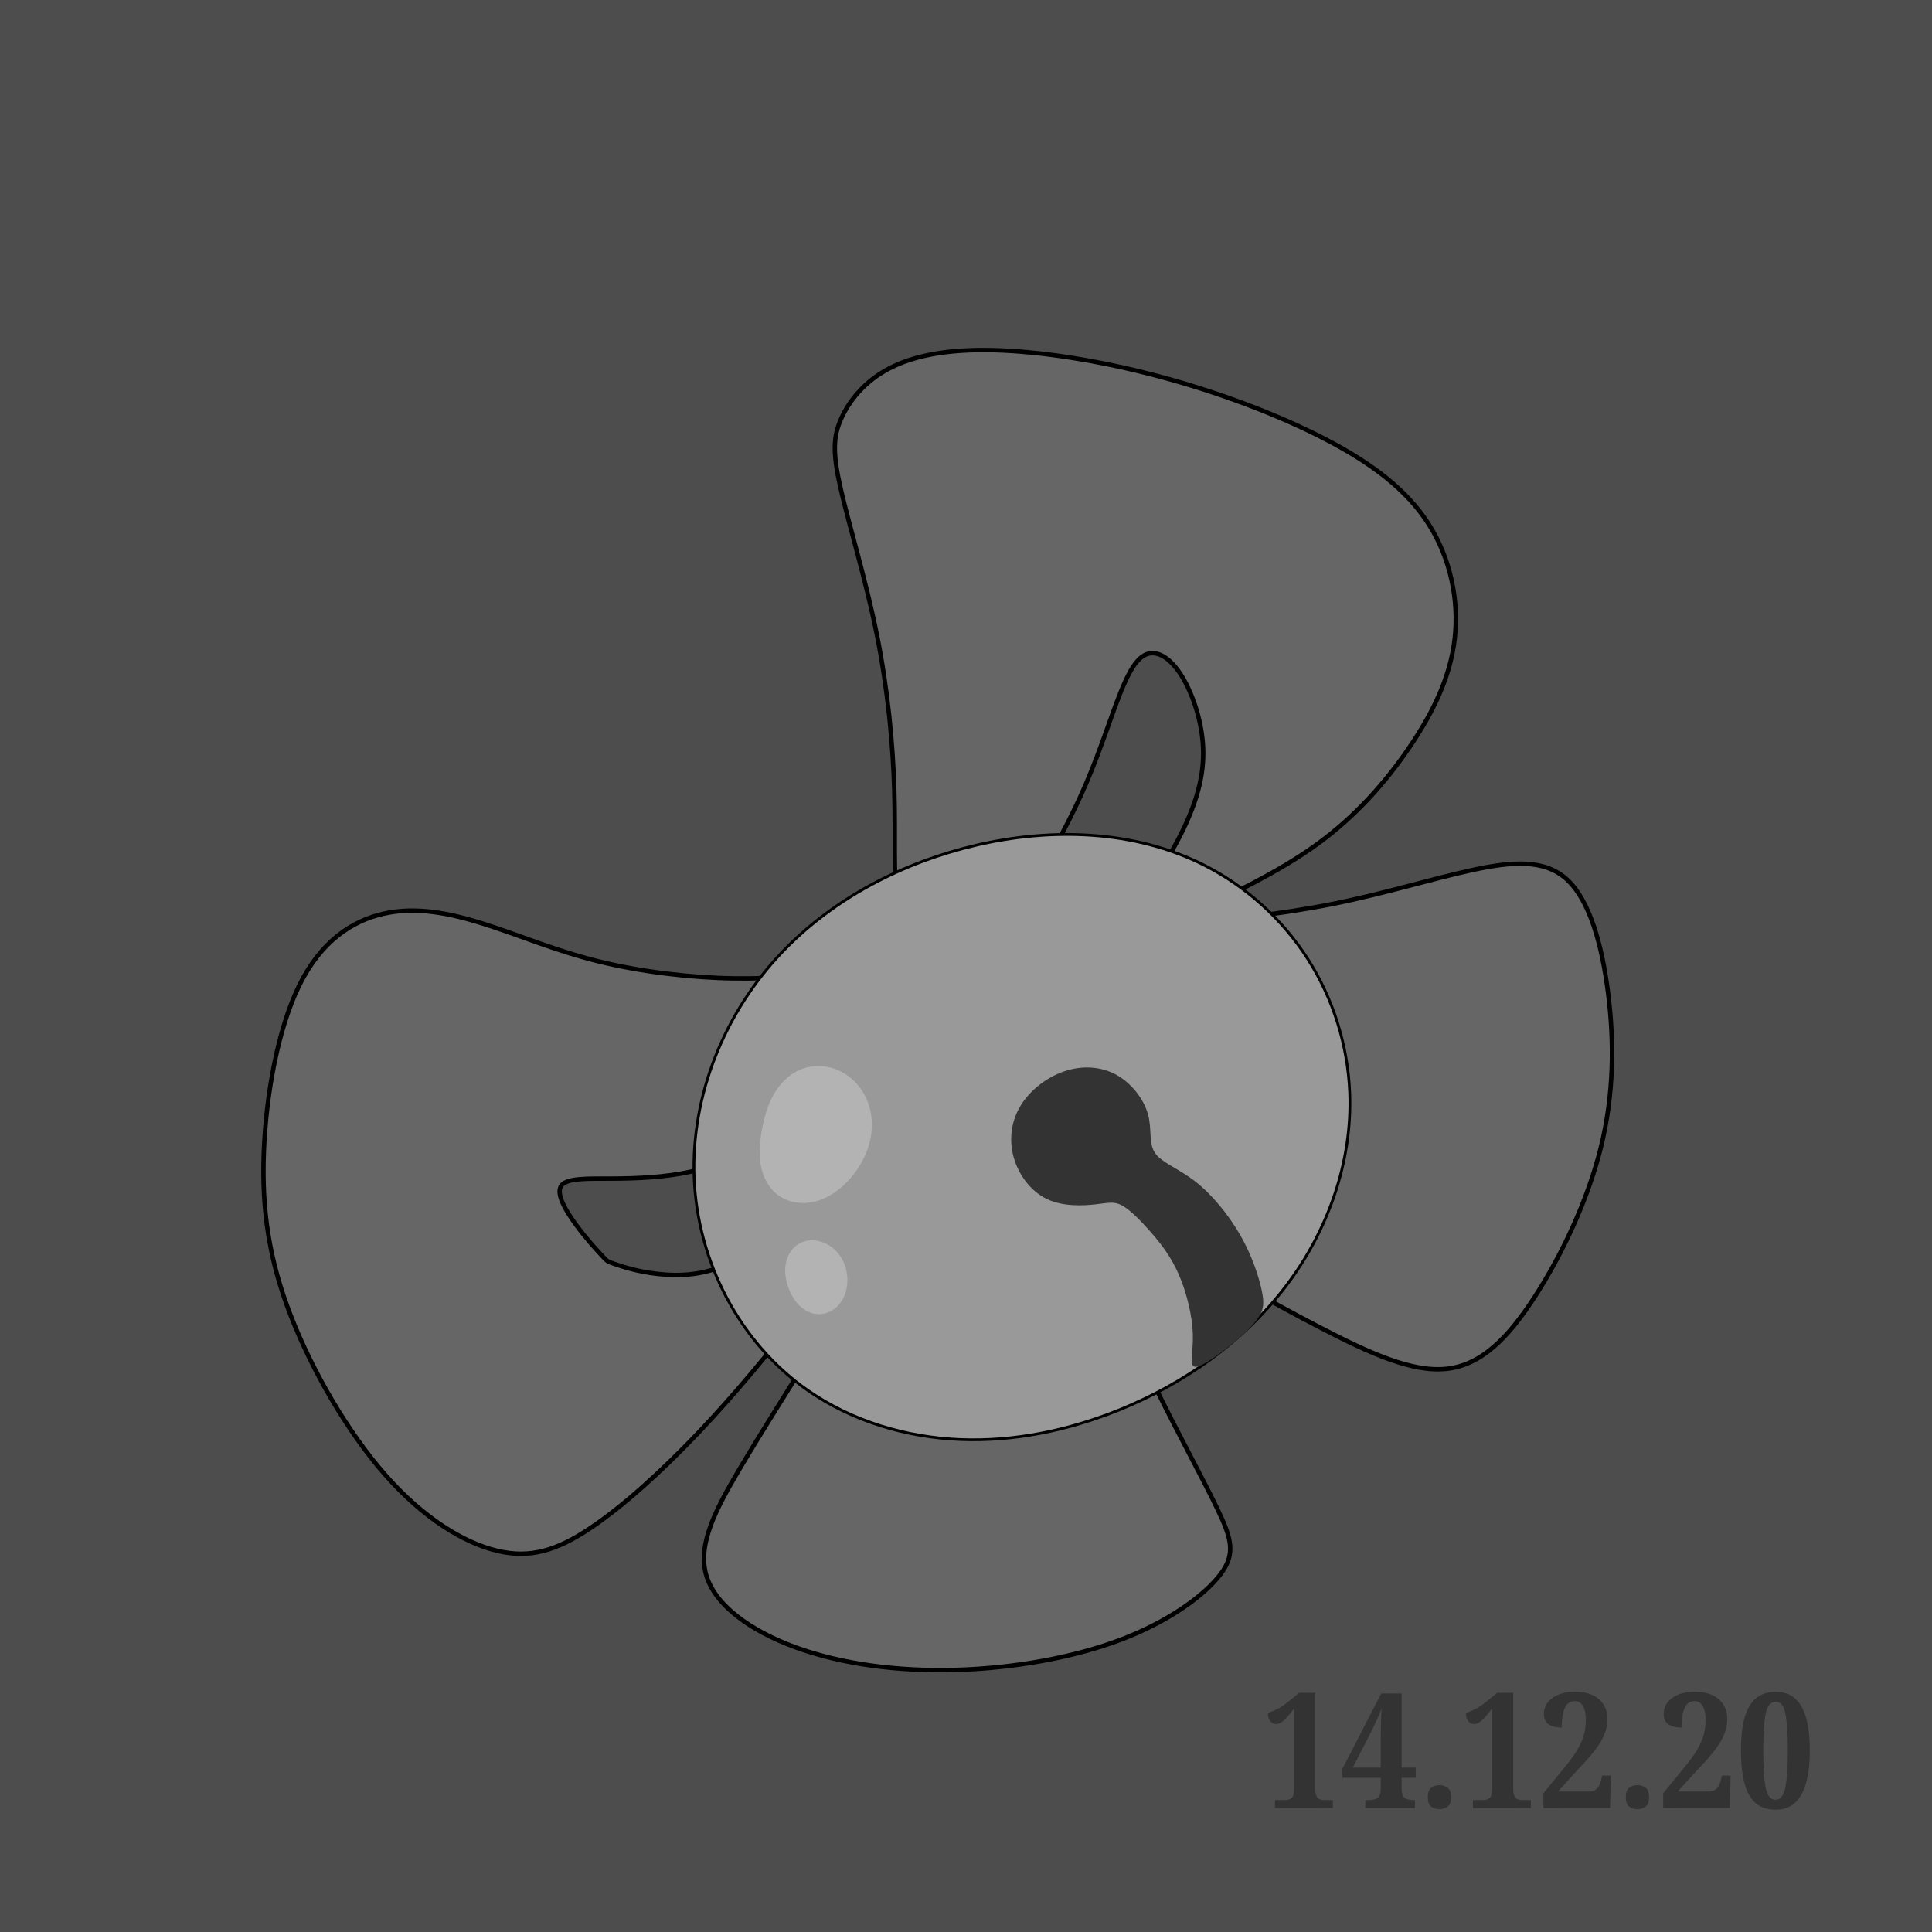
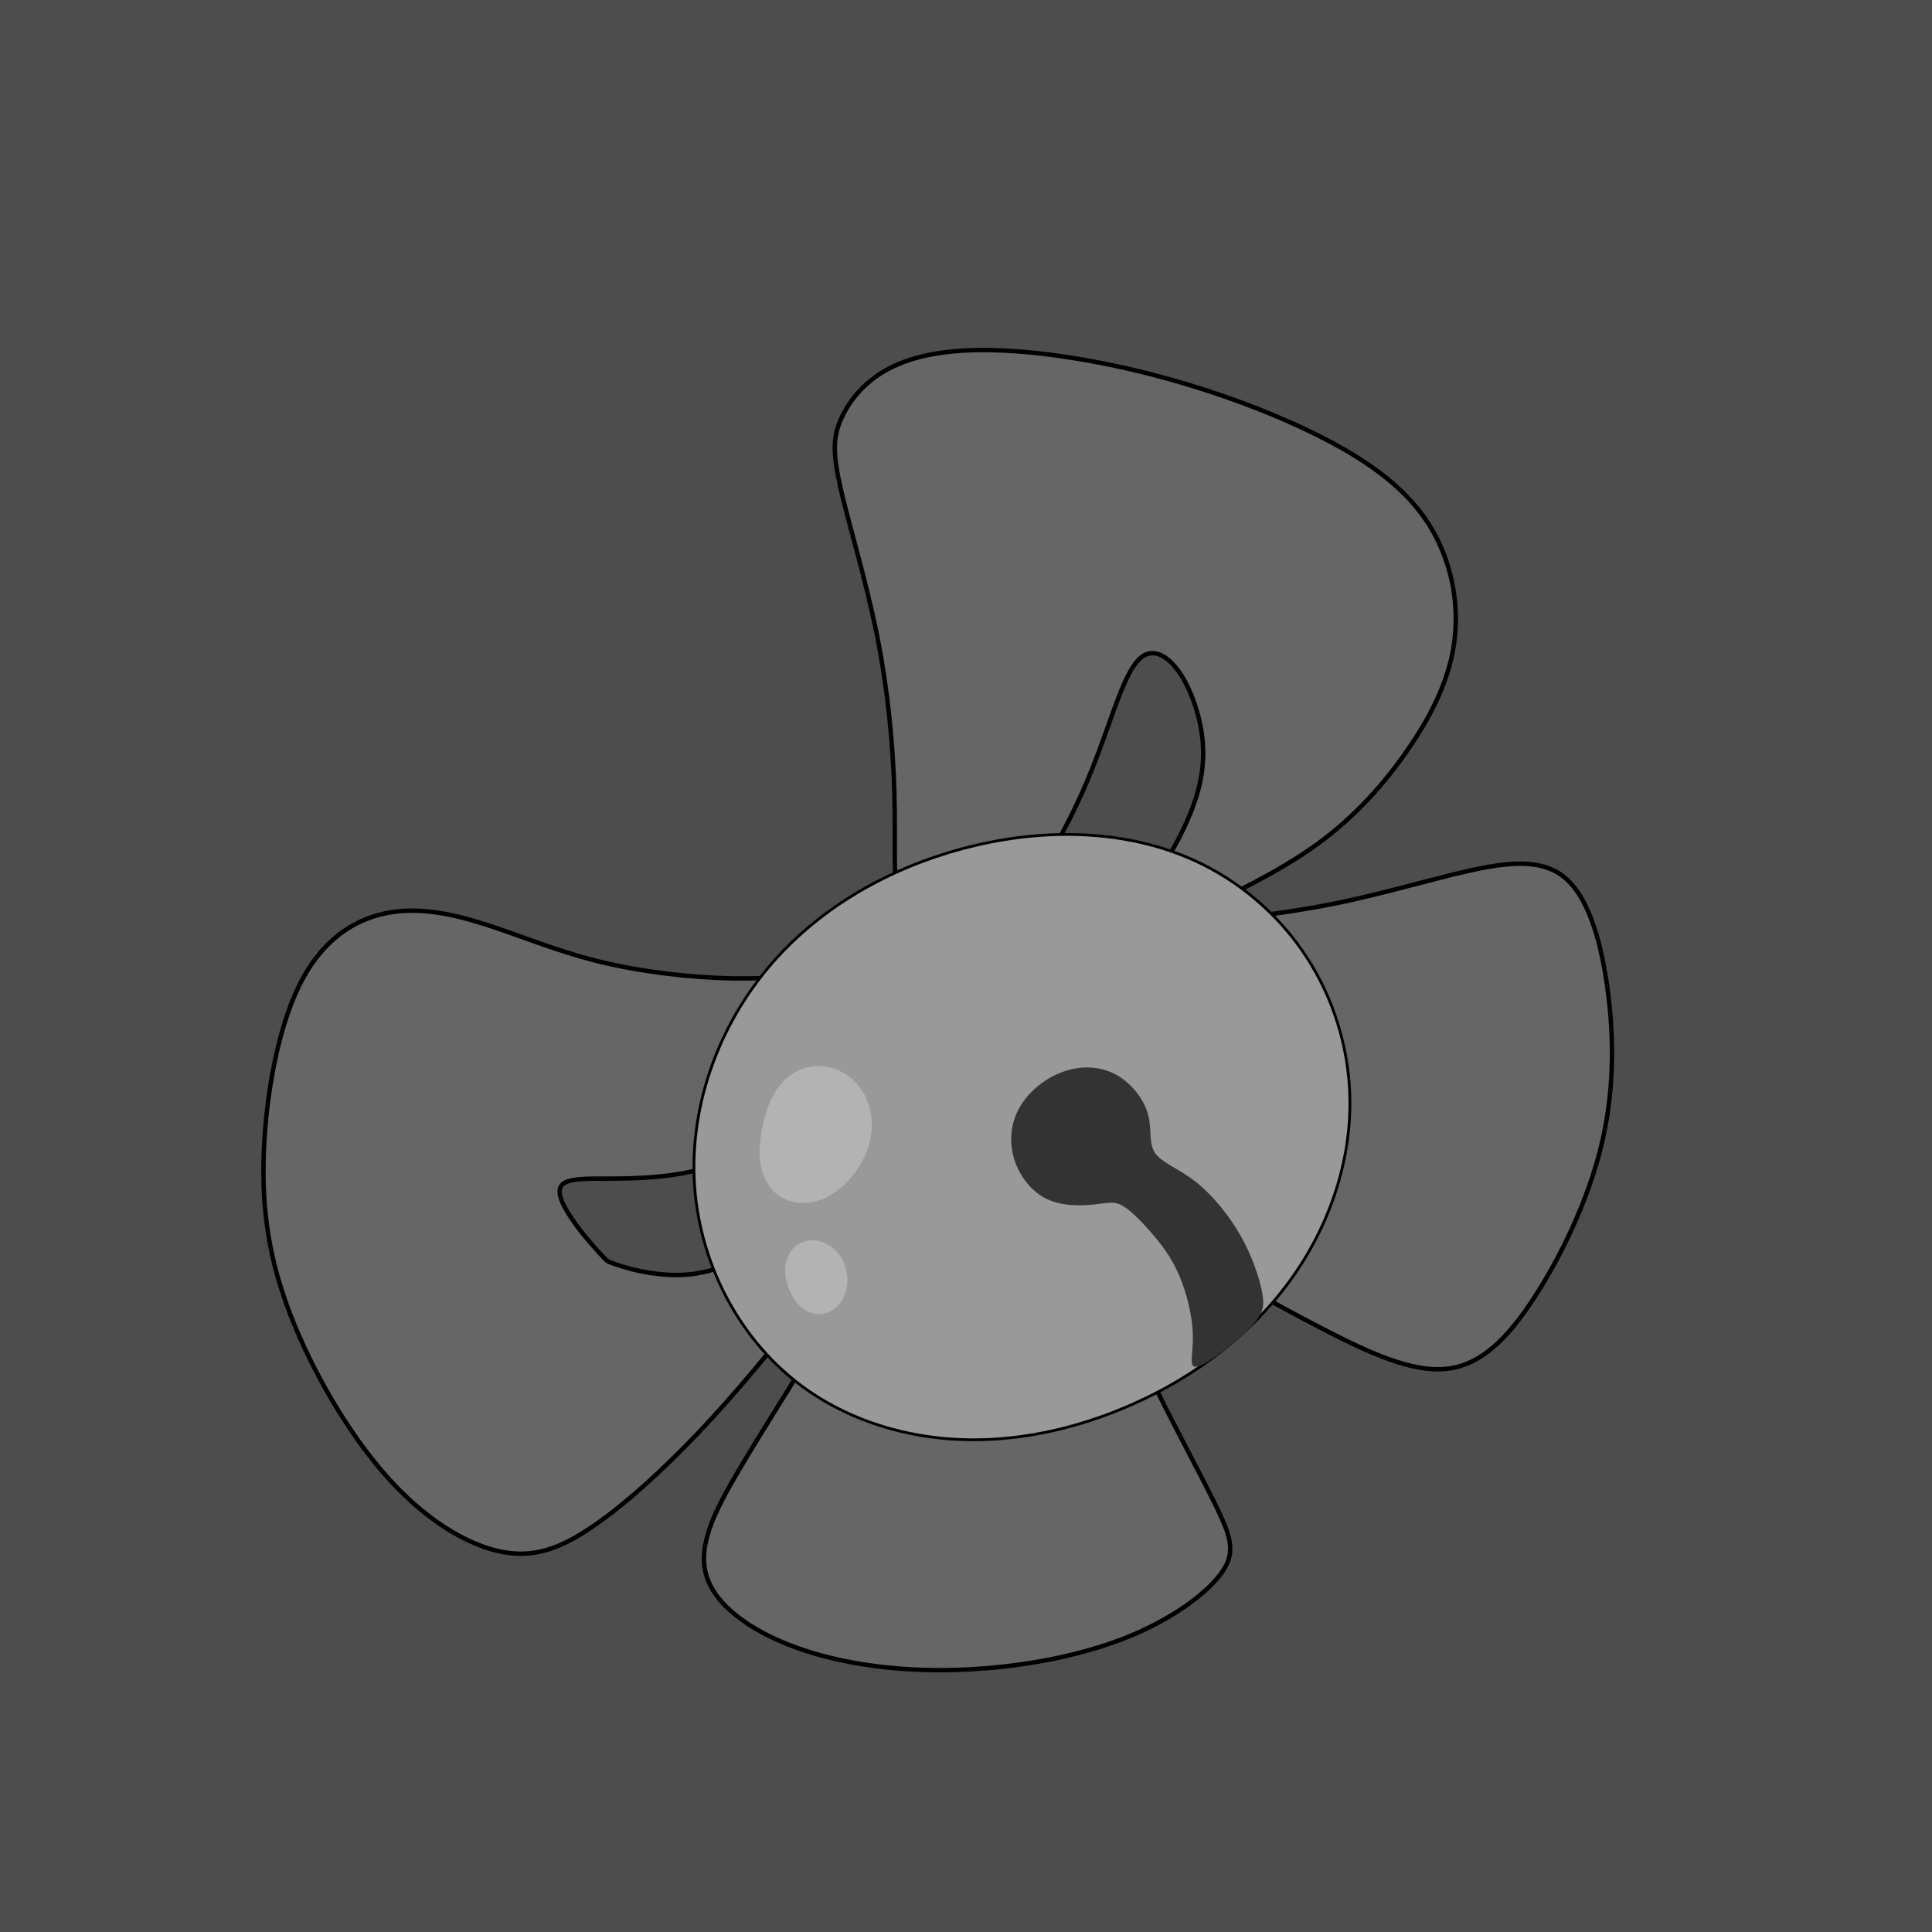
- <svg xmlns="http://www.w3.org/2000/svg" xmlns:ns1="http://www.openswatchbook.org/uri/2009/osb" width="169.333mm" height="169.333mm" viewBox="0 0 169.333 169.333" version="1.1" id="svg28416">
+ <svg xmlns="http://www.w3.org/2000/svg" xmlns:ns1="http://www.openswatchbook.org/uri/2009/osb" width="169.333mm" height="169.333mm" viewBox="0 0 169.333 169.333" id="svg28416">
  <defs id="defs28410">
-     <rect x="-63.5" y="127" width="58.208" height="21.167" id="rect1407" />
-     <rect x="37.042" y="269.875" width="79.375" height="21.167" id="rect31091" />
-     <rect x="148.167" y="1081.907" width="1037.167" height="336.26" id="rect6326" />
-     <rect x="867.833" y="3175" width="910.167" height="296.333" id="rect6314" />
-     <rect x="1820.333" y="3217.333" width="846.667" height="169.333" id="rect6302" />
-     <rect x="113.322" y="786.841" width="1024.177" height="243.75" id="rect2516" />
+     <path d="M-63.5 127h58.208v21.167H-63.5z" id="rect1407" />
+     <path d="M37.042 269.875h79.375v21.167h-79.375z" id="rect31091" />
+     <path d="M148.167 1081.907h1037.167v336.26H148.167z" id="rect6326" />
+     <path d="M867.833 3175H1778v296.333H867.833z" id="rect6314" />
+     <path d="M1820.333 3217.333h846.667v169.333H1820.333z" id="rect6302" />
+     <path d="M113.322 786.841h1024.177v243.75H113.322z" id="rect2516" />
    <linearGradient id="linearGradient1757" ns1:paint="gradient">
-       <stop style="stop-color:#cccccc;stop-opacity:1;" offset="0" id="stop1753" />
-       <stop style="stop-color:#cccccc;stop-opacity:0;" offset="1" id="stop1755" />
+       <stop style="stop-color:#ccc;stop-opacity:1" offset="0" id="stop1753" />
+       <stop style="stop-color:#ccc;stop-opacity:0" offset="1" id="stop1755" />
    </linearGradient>
    <linearGradient id="linearGradient1324" ns1:paint="gradient">
-       <stop style="stop-color:#000000;stop-opacity:1;" offset="0" id="stop1320" />
-       <stop style="stop-color:#000000;stop-opacity:0;" offset="1" id="stop1322" />
+       <stop style="stop-color:#000;stop-opacity:1" offset="0" id="stop1320" />
+       <stop style="stop-color:#000;stop-opacity:0" offset="1" id="stop1322" />
    </linearGradient>
  </defs>
  <g id="layer1" transform="translate(-21.16669,-84.66666)">
    <g id="g31081" transform="translate(594.1787,-4.535645)">
-       <rect style="fill:#4d4d4d;fill-opacity:1;stroke:none;stroke-width:1;stroke-miterlimit:4;stroke-dasharray:none;stroke-opacity:1;paint-order:stroke markers fill" id="rect4085-5-3" width="169.333" height="169.333" x="-573.012" y="89.202" />
+       <path style="fill:#4d4d4d;fill-opacity:1;stroke:none;stroke-width:1;stroke-miterlimit:4;stroke-dasharray:none;stroke-opacity:1;paint-order:stroke markers fill" id="rect4085-5-3" d="M-573.012 89.202h169.333v169.333H-573.012z" />
      <g id="g3981-7" transform="matrix(0.9242961,0,0,0.9242961,-2793.732,-2101.638)">
        <g id="g1564-8" transform="matrix(0.9966285,0,0,0.9966285,2083.093,2080.711)">
-           <path style="display:inline;opacity:1;fill:#666666;stroke:#000000;stroke-width:0.42px;stroke-linecap:butt;stroke-linejoin:miter;stroke-opacity:1" d="m 377.877,410.023 c -0.511,-0.548 -1.533,-1.644 -2.508,-2.985 -0.975,-1.34 -1.904,-2.925 -1.371,-3.675 0.533,-0.751 2.528,-0.668 4.848,-0.676 2.32,-0.009 4.965,-0.109 7.524,-0.67 2.559,-0.561 5.031,-1.582 7.736,-3.015 2.705,-1.433 5.642,-3.278 7.705,-4.737 2.063,-1.46 3.253,-2.534 3.848,-3.879 0.595,-1.345 0.596,-2.961 -0.274,-4.262 -0.87,-1.301 -2.61,-2.286 -5.131,-2.567 -2.521,-0.281 -5.823,0.144 -9.853,0.081 -4.03,-0.062 -8.787,-0.612 -12.882,-1.625 -4.095,-1.014 -7.526,-2.491 -10.834,-3.542 -3.308,-1.051 -6.492,-1.676 -9.556,-0.995 -3.064,0.68 -6.007,2.665 -8.047,6.796 -2.04,4.13 -3.176,10.406 -3.386,15.912 -0.21,5.506 0.507,10.243 2.556,15.527 2.049,5.284 5.429,11.116 9.03,15.2 3.601,4.084 7.423,6.421 10.6,7.186 3.178,0.764 5.712,-0.043 8.838,-2.126 3.126,-2.083 6.844,-5.441 10.402,-9.192 3.557,-3.751 6.954,-7.895 9.455,-11.163 2.501,-3.268 4.106,-5.66 4.992,-6.325 0.886,-0.665 1.053,0.395 0.324,2.332 -0.729,1.937 -2.353,4.749 -4.392,8.072 -2.039,3.322 -4.494,7.154 -6.617,10.754 -2.123,3.6 -3.915,6.968 -3.117,9.882 0.798,2.914 4.186,5.373 8.541,6.96 4.355,1.586 9.676,2.3 15.215,2.144 5.539,-0.156 11.294,-1.181 15.833,-2.924 4.539,-1.743 7.86,-4.204 9.338,-6.145 1.478,-1.94 1.113,-3.361 -0.258,-6.228 -1.371,-2.867 -3.748,-7.181 -5.875,-11.52 -2.126,-4.339 -4.002,-8.703 -5.735,-12.252 -1.733,-3.55 -3.324,-6.286 -4.457,-8.089 -1.133,-1.804 -1.808,-2.675 -1.588,-2.806 0.22,-0.131 1.335,0.477 3.407,2.039 2.072,1.562 5.1,4.076 9.364,6.889 4.264,2.812 9.764,5.922 14.543,8.404 4.779,2.482 8.836,4.337 12.135,3.983 3.299,-0.355 5.84,-2.918 8.369,-6.818 2.529,-3.899 5.046,-9.134 6.309,-14.245 1.263,-5.111 1.271,-10.099 0.69,-14.689 -0.581,-4.591 -1.75,-8.784 -3.874,-10.77 -2.124,-1.985 -5.203,-1.762 -9.023,-0.938 -3.82,0.824 -8.38,2.25 -13.349,3.238 -4.969,0.987 -10.346,1.536 -12.815,1.679 -2.469,0.143 -2.029,-0.12 0.487,-1.315 2.516,-1.195 7.107,-3.322 10.831,-6.012 3.724,-2.69 6.581,-5.943 8.834,-9.257 2.253,-3.313 3.902,-6.687 4.316,-10.358 0.413,-3.671 -0.409,-7.639 -2.477,-10.887 -2.068,-3.248 -5.381,-5.774 -9.881,-8.104 -4.5,-2.33 -10.186,-4.464 -15.829,-5.964 -5.643,-1.5 -11.243,-2.365 -15.663,-2.479 -4.42,-0.114 -7.66,0.524 -10,1.761 -2.339,1.237 -3.777,3.074 -4.531,4.764 -0.753,1.69 -0.822,3.233 -0.046,6.637 0.776,3.405 2.397,8.671 3.449,13.913 1.051,5.243 1.532,10.461 1.658,14.857 0.125,4.396 -0.105,7.969 0.281,10.515 0.386,2.545 1.389,4.062 2.858,4.756 1.468,0.693 3.401,0.563 5.204,-0.662 1.803,-1.225 3.477,-3.544 5.169,-6.283 1.692,-2.74 3.403,-5.9 4.758,-9.075 1.355,-3.175 2.353,-6.365 3.237,-8.577 0.884,-2.211 1.652,-3.444 2.628,-3.719 0.976,-0.275 2.159,0.406 3.224,2.137 1.065,1.73 2.012,4.51 2.032,7.25 0.021,2.741 -0.885,5.443 -2.444,8.399 -1.559,2.956 -3.772,6.166 -6.929,8.95 -3.157,2.784 -7.259,5.142 -10.572,7.393 -3.312,2.251 -5.834,4.394 -8.527,7.162 -2.693,2.768 -5.556,6.162 -8.299,9.244 -2.743,3.082 -5.364,5.853 -7.96,7.256 -2.596,1.402 -5.167,1.436 -7.156,1.213 -1.989,-0.223 -3.395,-0.703 -4.098,-0.943 -0.703,-0.24 -0.704,-0.24 -1.214,-0.788 z" id="path1492-5-7" />
-           <path style="fill:#999999;stroke:#000000;stroke-width:0.265px;stroke-linecap:butt;stroke-linejoin:miter;stroke-opacity:1" d="m 413.466,370.97 c -6.93,1.62 -13.523,5.013 -18.442,10.156 -5.464,5.714 -8.699,13.61 -8.383,21.51 0.315,7.9 4.303,15.663 10.789,20.184 4.237,2.954 9.388,4.49 14.549,4.695 5.161,0.205 10.331,-0.885 15.118,-2.824 6.144,-2.488 11.761,-6.435 15.79,-11.7 4.029,-5.264 6.397,-11.878 6.126,-18.502 -0.184,-4.493 -1.575,-8.933 -4.001,-12.72 -2.425,-3.787 -5.88,-6.909 -9.897,-8.929 -6.604,-3.32 -14.451,-3.554 -21.649,-1.871 z" id="path1516-0" />
-           <path style="fill:#333333;stroke:none;stroke-width:0.265px;stroke-linecap:butt;stroke-linejoin:miter;stroke-opacity:1" d="m 440.638,413.299 c -0.267,-1.258 -0.891,-3.218 -2.004,-5.178 -1.114,-1.96 -2.717,-3.92 -4.321,-5.167 -1.604,-1.247 -3.207,-1.782 -3.831,-2.717 -0.624,-0.935 -0.267,-2.272 -0.668,-3.697 -0.401,-1.425 -1.559,-2.94 -3.029,-3.742 -1.47,-0.802 -3.252,-0.891 -4.945,-0.312 -1.693,0.579 -3.296,1.826 -4.187,3.341 -0.891,1.515 -1.069,3.296 -0.579,4.945 0.49,1.648 1.648,3.163 3.163,3.875 1.515,0.713 3.385,0.623 4.588,0.49 1.203,-0.134 1.737,-0.312 2.495,0.089 0.757,0.401 1.737,1.381 2.717,2.495 0.98,1.114 1.96,2.361 2.717,4.098 0.757,1.737 1.292,3.964 1.336,5.724 0.044,1.759 -0.401,3.051 0.256,3.051 0.657,-9e-5 2.417,-1.292 3.664,-2.328 1.247,-1.036 1.982,-1.815 2.394,-2.483 0.412,-0.668 0.501,-1.225 0.234,-2.483 z" id="path1547-8" />
-           <path style="fill:#b3b3b3;stroke:none;stroke-width:0.265px;stroke-linecap:butt;stroke-linejoin:miter;stroke-opacity:1" d="m 396.686,392.339 c -1.07,0.463 -1.918,1.351 -2.49,2.367 -0.572,1.016 -0.887,2.157 -1.101,3.302 -0.207,1.109 -0.323,2.254 -0.126,3.365 0.197,1.111 0.735,2.195 1.638,2.872 0.53,0.397 1.169,0.641 1.825,0.727 0.656,0.086 1.33,0.017 1.964,-0.175 1.268,-0.383 2.353,-1.239 3.204,-2.254 0.679,-0.81 1.228,-1.734 1.568,-2.734 0.34,-1 0.468,-2.078 0.321,-3.125 -0.144,-1.031 -0.559,-2.029 -1.217,-2.836 -0.658,-0.808 -1.56,-1.42 -2.563,-1.7 -0.992,-0.276 -2.079,-0.22 -3.024,0.189 z" id="path1551-7" />
-           <path style="fill:#b3b3b3;stroke:none;stroke-width:0.239px;stroke-linecap:butt;stroke-linejoin:miter;stroke-opacity:1" d="m 396.826,408.769 c -0.388,0.178 -0.721,0.466 -0.969,0.813 -0.248,0.347 -0.412,0.751 -0.494,1.17 -0.164,0.837 1.7e-4,1.712 0.323,2.502 0.242,0.591 0.578,1.153 1.048,1.585 0.47,0.433 1.081,0.729 1.72,0.747 0.395,0.011 0.791,-0.085 1.144,-0.264 0.352,-0.179 0.661,-0.44 0.907,-0.75 0.49,-0.62 0.716,-1.424 0.717,-2.215 9.1e-4,-0.752 -0.196,-1.508 -0.591,-2.148 -0.395,-0.64 -0.989,-1.161 -1.688,-1.439 -0.674,-0.268 -1.457,-0.302 -2.116,0 z" id="path1555-6" />
+           <path style="display:inline;opacity:1;fill:#666;stroke:#000;stroke-width:.42px;stroke-linecap:butt;stroke-linejoin:miter;stroke-opacity:1" d="m377.877 410.023c-.511-.548-1.533-1.644-2.508-2.985-.975-1.34-1.904-2.925-1.371-3.675.533-.751 2.528-.668 4.848-.676 2.32-.009 4.965-.109 7.524-.67 2.559-.561 5.031-1.582 7.736-3.015 2.705-1.433 5.642-3.278 7.705-4.737 2.063-1.46 3.253-2.534 3.848-3.879.595-1.345.596-2.961-.274-4.262-.87-1.301-2.61-2.286-5.131-2.567-2.521-.281-5.823.144-9.853.081-4.03-.062-8.787-.612-12.882-1.625-4.095-1.014-7.526-2.491-10.834-3.542-3.308-1.051-6.492-1.676-9.556-.995-3.064.68-6.007 2.665-8.047 6.796-2.04 4.13-3.176 10.406-3.386 15.912-.21 5.506.507 10.243 2.556 15.527 2.049 5.284 5.429 11.116 9.03 15.2 3.601 4.084 7.423 6.421 10.6 7.186 3.178.764 5.712-.043 8.838-2.126 3.126-2.083 6.844-5.441 10.402-9.192 3.557-3.751 6.954-7.895 9.455-11.163 2.501-3.268 4.106-5.66 4.992-6.325.886-.665 1.053.395.324 2.332-.729 1.937-2.353 4.749-4.392 8.072-2.039 3.322-4.494 7.154-6.617 10.754-2.123 3.6-3.915 6.968-3.117 9.882.798 2.914 4.186 5.373 8.541 6.96 4.355 1.586 9.676 2.3 15.215 2.144 5.539-.156 11.294-1.181 15.833-2.924 4.539-1.743 7.86-4.204 9.338-6.145 1.478-1.94 1.113-3.361-.258-6.228-1.371-2.867-3.748-7.181-5.875-11.52-2.126-4.339-4.002-8.703-5.735-12.252-1.733-3.55-3.324-6.286-4.457-8.089-1.133-1.804-1.808-2.675-1.588-2.806.22-.131 1.335.477 3.407 2.039 2.072 1.562 5.1 4.076 9.364 6.889 4.264 2.812 9.764 5.922 14.543 8.404 4.779 2.482 8.836 4.337 12.135 3.983 3.299-.355 5.84-2.918 8.369-6.818 2.529-3.899 5.046-9.134 6.309-14.245 1.263-5.111 1.271-10.099.69-14.689-.581-4.591-1.75-8.784-3.874-10.77-2.124-1.985-5.203-1.762-9.023-.938-3.82.824-8.38 2.25-13.349 3.238-4.969.987-10.346 1.536-12.815 1.679-2.469.143-2.029-.12.487-1.315 2.516-1.195 7.107-3.322 10.831-6.012 3.724-2.69 6.581-5.943 8.834-9.257 2.253-3.313 3.902-6.687 4.316-10.358.413-3.671-.409-7.639-2.477-10.887-2.068-3.248-5.381-5.774-9.881-8.104-4.5-2.33-10.186-4.464-15.829-5.964-5.643-1.5-11.243-2.365-15.663-2.479-4.42-.114-7.66.524-10 1.761-2.339 1.237-3.777 3.074-4.531 4.764-.753 1.69-.822 3.233-.046 6.637.776 3.405 2.397 8.671 3.449 13.913 1.051 5.243 1.532 10.461 1.658 14.857.125 4.396-.105 7.969.281 10.515.386 2.545 1.389 4.062 2.858 4.756 1.468.693 3.401.563 5.204-.662 1.803-1.225 3.477-3.544 5.169-6.283 1.692-2.74 3.403-5.9 4.758-9.075 1.355-3.175 2.353-6.365 3.237-8.577.884-2.211 1.652-3.444 2.628-3.719.976-.275 2.159.406 3.224 2.137 1.065 1.73 2.012 4.51 2.032 7.25.021 2.741-.885 5.443-2.444 8.399-1.559 2.956-3.772 6.166-6.929 8.95-3.157 2.784-7.259 5.142-10.572 7.393-3.312 2.251-5.834 4.394-8.527 7.162-2.693 2.768-5.556 6.162-8.299 9.244-2.743 3.082-5.364 5.853-7.96 7.256-2.596 1.402-5.167 1.436-7.156 1.213-1.989-.223-3.395-.703-4.098-.943-.703-.24-.704-.24-1.214-.788z" id="path1492-5-7" />
+           <path style="fill:#999;stroke:#000;stroke-width:.265px;stroke-linecap:butt;stroke-linejoin:miter;stroke-opacity:1" d="m413.466 370.97c-6.93 1.62-13.523 5.013-18.442 10.156-5.464 5.714-8.699 13.61-8.383 21.51.315 7.9 4.303 15.663 10.789 20.184 4.237 2.954 9.388 4.49 14.549 4.695 5.161.205 10.331-.885 15.118-2.824 6.144-2.488 11.761-6.435 15.79-11.7 4.029-5.264 6.397-11.878 6.126-18.502-.184-4.493-1.575-8.933-4.001-12.72-2.425-3.787-5.88-6.909-9.897-8.929-6.604-3.32-14.451-3.554-21.649-1.871z" id="path1516-0" />
+           <path style="fill:#333;stroke:none;stroke-width:.265px;stroke-linecap:butt;stroke-linejoin:miter;stroke-opacity:1" d="m440.638 413.299c-.267-1.258-.891-3.218-2.004-5.178-1.114-1.96-2.717-3.92-4.321-5.167-1.604-1.247-3.207-1.782-3.831-2.717-.624-.935-.267-2.272-.668-3.697-.401-1.425-1.559-2.94-3.029-3.742-1.47-.802-3.252-.891-4.945-.312-1.693.579-3.296 1.826-4.187 3.341-.891 1.515-1.069 3.296-.579 4.945.49 1.648 1.648 3.163 3.163 3.875 1.515.713 3.385.623 4.588.49 1.203-.134 1.737-.312 2.495.089.757.401 1.737 1.381 2.717 2.495.98 1.114 1.96 2.361 2.717 4.098.757 1.737 1.292 3.964 1.336 5.724.044 1.759-.401 3.051.256 3.051.657-9e-5 2.417-1.292 3.664-2.328 1.247-1.036 1.982-1.815 2.394-2.483.412-.668.501-1.225.234-2.483z" id="path1547-8" />
+           <path style="fill:#b3b3b3;stroke:none;stroke-width:.265px;stroke-linecap:butt;stroke-linejoin:miter;stroke-opacity:1" d="m396.686 392.339c-1.07.463-1.918 1.351-2.49 2.367-.572 1.016-.887 2.157-1.101 3.302-.207 1.109-.323 2.254-.126 3.365.197 1.111.735 2.195 1.638 2.872.53.397 1.169.641 1.825.727.656.086 1.33.017 1.964-.175 1.268-.383 2.353-1.239 3.204-2.254.679-.81 1.228-1.734 1.568-2.734.34-1.0.468-2.078.321-3.125-.144-1.031-.559-2.029-1.217-2.836-.658-.808-1.56-1.42-2.563-1.7-.992-.276-2.079-.22-3.024.189z" id="path1551-7" />
+           <path style="fill:#b3b3b3;stroke:none;stroke-width:.239px;stroke-linecap:butt;stroke-linejoin:miter;stroke-opacity:1" d="m396.826 408.769c-.388.178-.721.466-.969.813-.248.347-.412.751-.494 1.17-.164.837 17e-5 1.712.323 2.502.242.591.578 1.153 1.048 1.585.47.433 1.081.729 1.72.747.395.011.791-.085 1.144-.264.352-.179.661-.44.907-.75.49-.62.716-1.424.717-2.215 91e-5-.752-.196-1.508-.591-2.148-.395-.64-.989-1.161-1.688-1.439-.674-.268-1.457-.302-2.116.0z" id="path1555-6" />
        </g>
      </g>
    </g>
-     <text xml:space="preserve" id="text31089" style="font-style:normal;font-weight:normal;font-size:10.583px;line-height:1.25;font-family:sans-serif;white-space:pre;shape-inside:url(#rect31091);fill:#000000;fill-opacity:1;stroke:none;" />
-     <g aria-label="14.12.20" id="text1405" style="font-style:normal;font-weight:normal;font-size:10.583px;line-height:1.25;font-family:sans-serif;white-space:pre;shape-inside:url(#rect1407);fill:#000000;fill-opacity:1;stroke:none" transform="matrix(1.329784,0,0,1.329784,216.2404,61.4448)">
-       <path d="m -62.664,136.634 v -0.529 h 0.677 q 0.265,0 0.423,-0.138 0.159,-0.138 0.159,-0.572 v -5.323 q -0.339,0.466 -0.635,0.751 -0.286,0.275 -0.561,0.275 -0.212,0 -0.37,-0.191 -0.159,-0.201 -0.159,-0.54 0.265,-0.085 0.614,-0.254 0.349,-0.169 0.804,-0.55 l 0.646,-0.529 h 1.058 v 6.361 q 0,0.37 0.138,0.54 0.138,0.169 0.444,0.169 h 0.582 v 0.529 z" style="font-style:normal;font-variant:normal;font-weight:bold;font-stretch:condensed;font-family:'Noto Serif';-inkscape-font-specification:'Noto Serif Bold Condensed';fill:#333333" id="path1411" />
-       <path d="m -56.706,136.634 v -0.529 h 0.254 q 0.317,0 0.54,-0.127 0.222,-0.138 0.222,-0.635 v -0.709 h -2.529 v -0.582 l 2.561,-4.974 h 1.344 v 4.889 h 0.931 v 0.667 h -0.931 v 0.709 q 0,0.497 0.222,0.635 0.222,0.127 0.529,0.127 h 0.127 v 0.529 z m -0.825,-2.667 h 1.841 v -1.937 q 0,-0.455 0.011,-0.963 0.011,-0.508 0.042,-1.005 -0.064,0.201 -0.201,0.508 -0.138,0.296 -0.275,0.603 -0.138,0.296 -0.243,0.497 z" style="font-style:normal;font-variant:normal;font-weight:bold;font-stretch:condensed;font-family:'Noto Serif';-inkscape-font-specification:'Noto Serif Bold Condensed';fill:#333333" id="path1413" />
-       <path d="m -51.816,136.708 q -0.328,0 -0.55,-0.169 -0.222,-0.169 -0.222,-0.624 0,-0.455 0.222,-0.624 0.222,-0.169 0.55,-0.169 0.296,0 0.529,0.169 0.233,0.169 0.233,0.624 0,0.455 -0.233,0.624 -0.233,0.169 -0.529,0.169 z" style="font-style:normal;font-variant:normal;font-weight:bold;font-stretch:condensed;font-family:'Noto Serif';-inkscape-font-specification:'Noto Serif Bold Condensed';fill:#333333" id="path1415" />
-       <path d="m -49.615,136.634 v -0.529 h 0.677 q 0.265,0 0.423,-0.138 0.159,-0.138 0.159,-0.572 v -5.323 q -0.339,0.466 -0.635,0.751 -0.286,0.275 -0.561,0.275 -0.212,0 -0.37,-0.191 -0.159,-0.201 -0.159,-0.54 0.265,-0.085 0.614,-0.254 0.349,-0.169 0.804,-0.55 l 0.646,-0.529 h 1.058 v 6.361 q 0,0.37 0.138,0.54 0.138,0.169 0.444,0.169 h 0.582 v 0.529 z" style="font-style:normal;font-variant:normal;font-weight:bold;font-stretch:condensed;font-family:'Noto Serif';-inkscape-font-specification:'Noto Serif Bold Condensed';fill:#333333" id="path1417" />
-       <path d="m -44.969,136.634 v -0.974 l 1.355,-1.662 q 0.561,-0.667 0.868,-1.185 0.317,-0.529 0.444,-0.995 0.127,-0.476 0.127,-0.995 0,-0.624 -0.201,-0.931 -0.191,-0.307 -0.519,-0.307 -0.466,0 -0.667,0.455 -0.201,0.445 -0.201,1.291 -0.476,0 -0.825,-0.191 -0.349,-0.201 -0.349,-0.73 0,-0.37 0.222,-0.699 0.233,-0.328 0.677,-0.529 0.455,-0.212 1.143,-0.212 1.048,0 1.598,0.497 0.55,0.487 0.55,1.302 0,0.561 -0.233,1.079 -0.222,0.519 -0.677,1.079 -0.444,0.561 -1.122,1.259 l -1.228,1.355 h 2.074 q 0.275,0 0.476,-0.18 0.201,-0.191 0.286,-0.561 l 0.074,-0.307 h 0.571 l -0.053,2.138 z" style="font-style:normal;font-variant:normal;font-weight:bold;font-stretch:condensed;font-family:'Noto Serif';-inkscape-font-specification:'Noto Serif Bold Condensed';fill:#333333" id="path1419" />
-       <path d="m -38.767,136.708 q -0.328,0 -0.55,-0.169 -0.222,-0.169 -0.222,-0.624 0,-0.455 0.222,-0.624 0.222,-0.169 0.55,-0.169 0.296,0 0.529,0.169 0.233,0.169 0.233,0.624 0,0.455 -0.233,0.624 -0.233,0.169 -0.529,0.169 z" style="font-style:normal;font-variant:normal;font-weight:bold;font-stretch:condensed;font-family:'Noto Serif';-inkscape-font-specification:'Noto Serif Bold Condensed';fill:#333333" id="path1421" />
-       <path d="m -37.074,136.634 v -0.974 l 1.355,-1.662 q 0.561,-0.667 0.868,-1.185 0.317,-0.529 0.444,-0.995 0.127,-0.476 0.127,-0.995 0,-0.624 -0.201,-0.931 -0.19,-0.307 -0.519,-0.307 -0.466,0 -0.667,0.455 -0.201,0.445 -0.201,1.291 -0.476,0 -0.825,-0.191 -0.349,-0.201 -0.349,-0.73 0,-0.37 0.222,-0.699 0.233,-0.328 0.677,-0.529 0.455,-0.212 1.143,-0.212 1.048,0 1.598,0.497 0.55,0.487 0.55,1.302 0,0.561 -0.233,1.079 -0.222,0.519 -0.677,1.079 -0.444,0.561 -1.122,1.259 l -1.228,1.355 h 2.074 q 0.275,0 0.476,-0.18 0.201,-0.191 0.286,-0.561 l 0.074,-0.307 h 0.571 l -0.053,2.138 z" style="font-style:normal;font-variant:normal;font-weight:bold;font-stretch:condensed;font-family:'Noto Serif';-inkscape-font-specification:'Noto Serif Bold Condensed';fill:#333333" id="path1423" />
-       <path d="m -29.665,136.74 q -0.857,0 -1.365,-0.476 -0.497,-0.476 -0.709,-1.344 -0.212,-0.878 -0.212,-2.085 0,-1.196 0.212,-2.053 0.222,-0.868 0.72,-1.333 0.508,-0.476 1.365,-0.476 0.815,0 1.302,0.466 0.497,0.466 0.72,1.333 0.222,0.868 0.222,2.074 0,1.196 -0.233,2.074 -0.222,0.868 -0.72,1.344 -0.497,0.476 -1.302,0.476 z m 0,-0.656 q 0.497,0 0.646,-0.847 0.159,-0.847 0.159,-2.392 0,-1.545 -0.148,-2.381 -0.148,-0.836 -0.646,-0.836 -0.519,0 -0.677,0.836 -0.148,0.836 -0.148,2.381 0,1.545 0.148,2.392 0.148,0.847 0.667,0.847 z" style="font-style:normal;font-variant:normal;font-weight:bold;font-stretch:condensed;font-family:'Noto Serif';-inkscape-font-specification:'Noto Serif Bold Condensed';fill:#333333" id="path1425" />
-     </g>
+     <text id="text31089" style="font-style:normal;font-weight:400;font-size:10.583px;line-height:1.25;font-family:sans-serif;white-space:pre;shape-inside:url(#rect31091);fill:#000;fill-opacity:1;stroke:none" />
  </g>
</svg>
